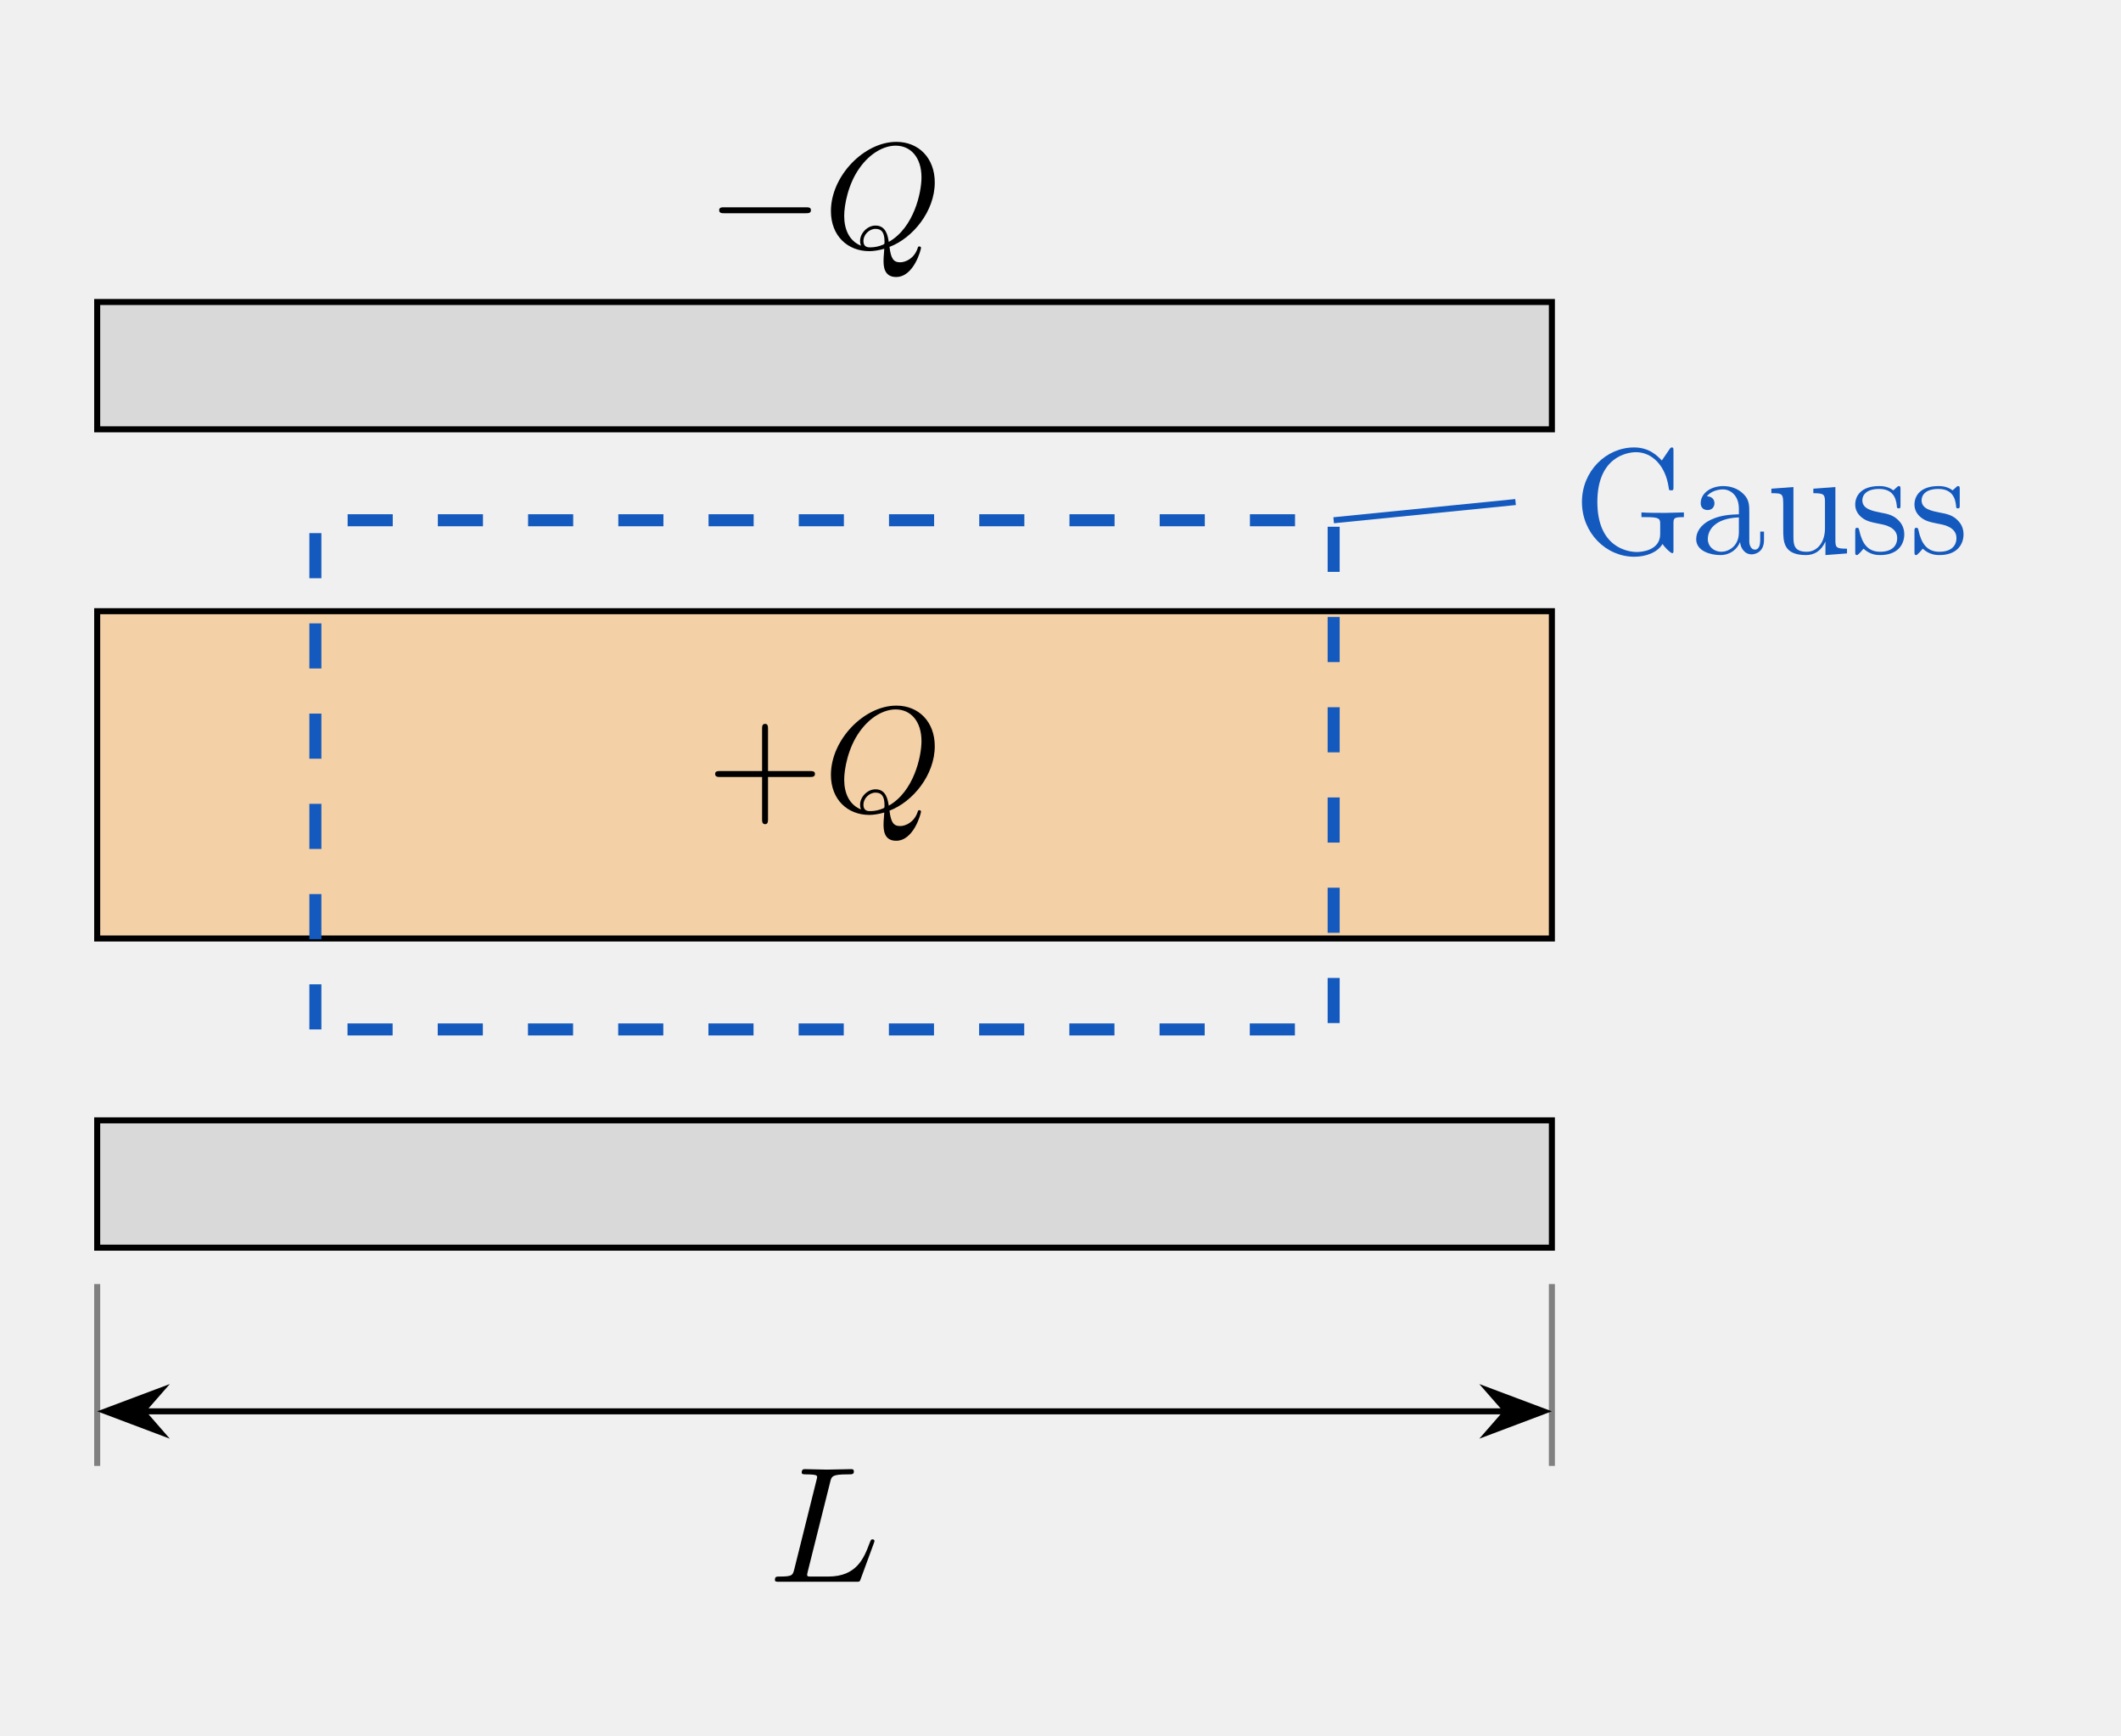
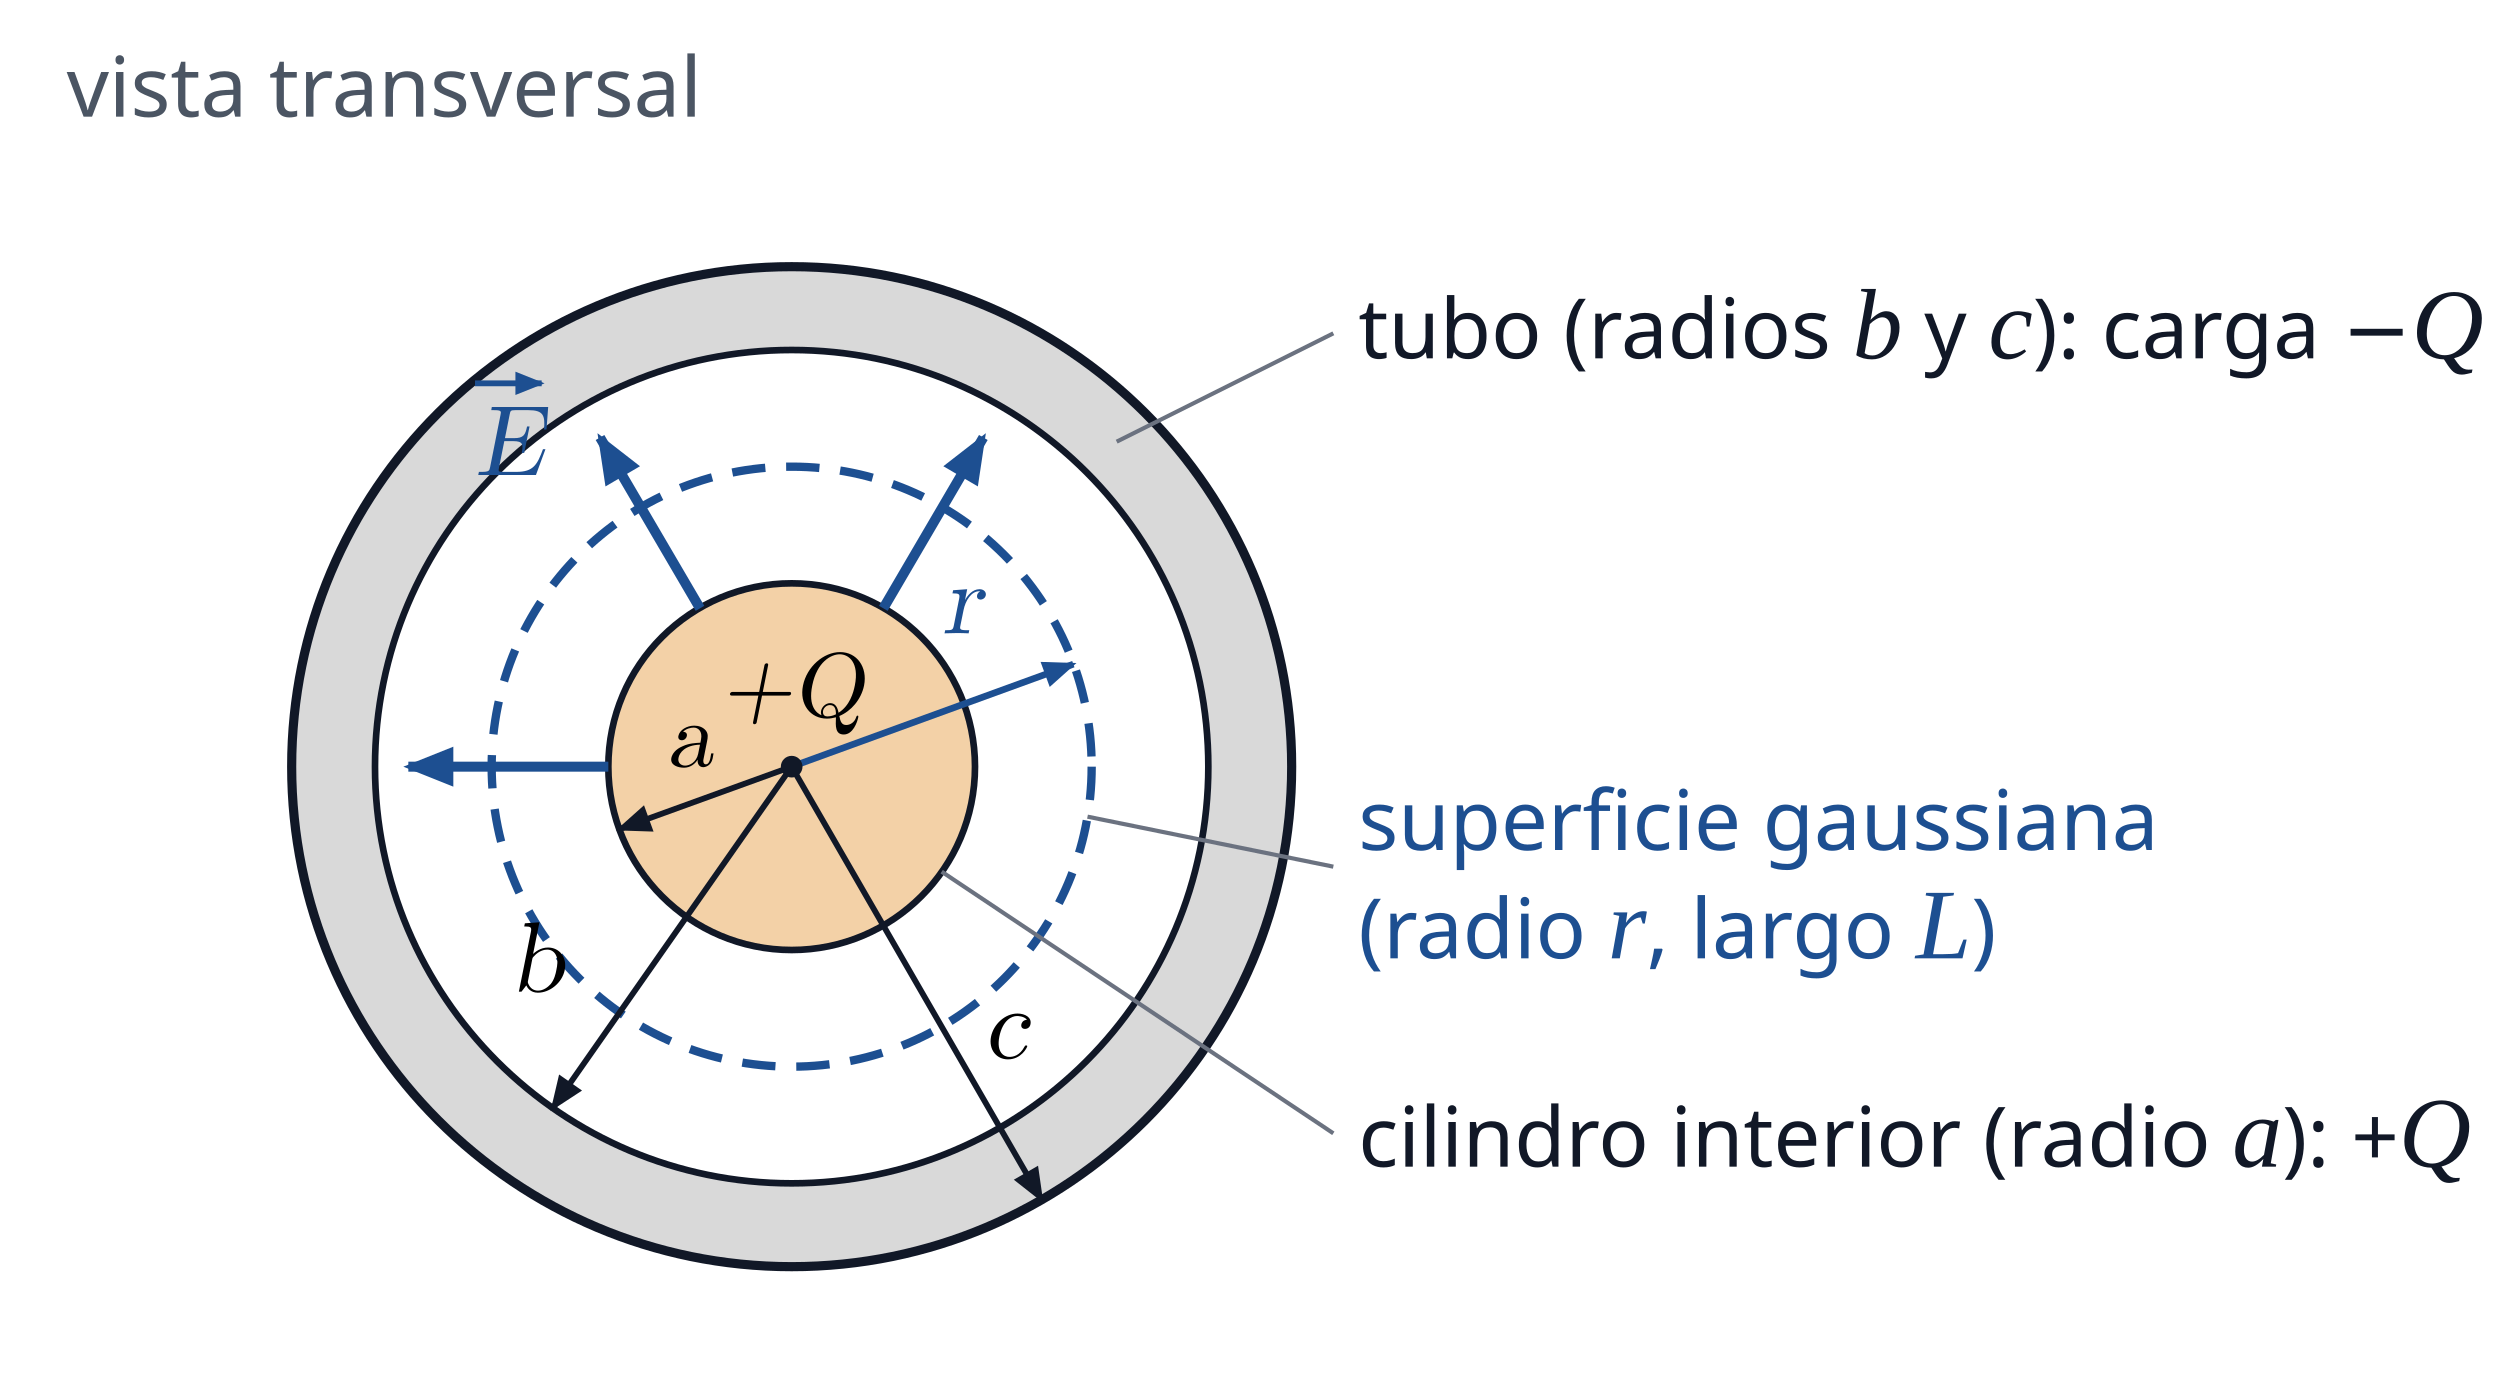
- <svg xmlns="http://www.w3.org/2000/svg" xmlns:xlink="http://www.w3.org/1999/xlink" width="139.79" height="114.4" viewBox="0 0 139.79 114.4">
+ <svg xmlns="http://www.w3.org/2000/svg" width="405" height="222.75" viewBox="0 0 300 165" font-family="'Latin Modern Math','Cambria Math','Times New Roman',serif" font-size="12">
  <defs>
-     <g>
-       <g id="glyph-0-0">
-         <path d="M 4.047 -2.281 L 6.812 -2.281 C 6.953 -2.281 7.141 -2.281 7.141 -2.484 C 7.141 -2.672 6.953 -2.672 6.812 -2.672 L 4.047 -2.672 L 4.047 -5.453 C 4.047 -5.594 4.047 -5.781 3.859 -5.781 C 3.656 -5.781 3.656 -5.594 3.656 -5.453 L 3.656 -2.672 L 0.875 -2.672 C 0.75 -2.672 0.562 -2.672 0.562 -2.484 C 0.562 -2.281 0.75 -2.281 0.875 -2.281 L 3.656 -2.281 L 3.656 0.5 C 3.656 0.641 3.656 0.828 3.859 0.828 C 4.047 0.828 4.047 0.641 4.047 0.5 Z M 4.047 -2.281 " />
-       </g>
-       <g id="glyph-1-0">
-         <path d="M 4.344 -0.062 C 5.875 -0.641 7.328 -2.406 7.328 -4.312 C 7.328 -5.906 6.281 -6.984 4.797 -6.984 C 2.672 -6.984 0.484 -4.734 0.484 -2.422 C 0.484 -0.781 1.594 0.219 3.016 0.219 C 3.266 0.219 3.609 0.172 4 0.062 C 3.953 0.688 3.953 0.703 3.953 0.828 C 3.953 1.156 3.953 1.922 4.781 1.922 C 5.953 1.922 6.422 0.109 6.422 0 C 6.422 -0.062 6.359 -0.094 6.312 -0.094 C 6.234 -0.094 6.219 -0.047 6.203 0.016 C 5.969 0.719 5.391 0.953 5.047 0.953 C 4.594 0.953 4.438 0.688 4.344 -0.062 Z M 2.469 -0.141 C 1.688 -0.453 1.359 -1.219 1.359 -2.109 C 1.359 -2.797 1.609 -4.203 2.375 -5.266 C 3.094 -6.281 4.016 -6.734 4.75 -6.734 C 5.734 -6.734 6.453 -5.969 6.453 -4.641 C 6.453 -3.641 5.953 -1.328 4.297 -0.391 C 4.234 -0.75 4.141 -1.469 3.422 -1.469 C 2.891 -1.469 2.406 -0.969 2.406 -0.453 C 2.406 -0.25 2.469 -0.156 2.469 -0.141 Z M 3.078 -0.031 C 2.938 -0.031 2.625 -0.031 2.625 -0.453 C 2.625 -0.859 3 -1.25 3.422 -1.25 C 3.828 -1.25 4.016 -1.016 4.016 -0.406 C 4.016 -0.25 4.016 -0.25 3.906 -0.203 C 3.656 -0.094 3.359 -0.031 3.078 -0.031 Z M 3.078 -0.031 " />
-       </g>
-       <g id="glyph-2-0">
-         <path d="M 6.531 -2.281 C 6.703 -2.281 6.875 -2.281 6.875 -2.484 C 6.875 -2.672 6.703 -2.672 6.531 -2.672 L 1.172 -2.672 C 1 -2.672 0.828 -2.672 0.828 -2.484 C 0.828 -2.281 1 -2.281 1.172 -2.281 Z M 6.531 -2.281 " />
-       </g>
-       <g id="glyph-3-0">
-         <path d="M 4.062 -6.562 C 4.156 -6.953 4.188 -7.078 5.219 -7.078 C 5.531 -7.078 5.625 -7.078 5.625 -7.281 C 5.625 -7.422 5.5 -7.422 5.453 -7.422 C 5.094 -7.422 4.203 -7.391 3.844 -7.391 C 3.516 -7.391 2.719 -7.422 2.406 -7.422 C 2.328 -7.422 2.188 -7.422 2.188 -7.203 C 2.188 -7.078 2.297 -7.078 2.5 -7.078 C 2.516 -7.078 2.719 -7.078 2.906 -7.062 C 3.109 -7.031 3.203 -7.031 3.203 -6.891 C 3.203 -6.844 3.188 -6.812 3.156 -6.672 L 1.703 -0.844 C 1.594 -0.422 1.578 -0.344 0.719 -0.344 C 0.531 -0.344 0.422 -0.344 0.422 -0.125 C 0.422 0 0.516 0 0.719 0 L 5.75 0 C 6 0 6.016 0 6.078 -0.188 L 6.938 -2.531 C 6.984 -2.656 6.984 -2.672 6.984 -2.688 C 6.984 -2.719 6.953 -2.797 6.859 -2.797 C 6.75 -2.797 6.75 -2.75 6.672 -2.578 C 6.297 -1.578 5.828 -0.344 3.938 -0.344 L 2.922 -0.344 C 2.766 -0.344 2.75 -0.344 2.688 -0.344 C 2.578 -0.359 2.547 -0.375 2.547 -0.453 C 2.547 -0.484 2.547 -0.516 2.594 -0.703 Z M 4.062 -6.562 " />
-       </g>
-       <g id="glyph-4-0">
-         <path d="M 7.281 -2.391 L 7.281 -2.703 L 6.078 -2.672 C 5.672 -2.672 4.828 -2.672 4.484 -2.703 L 4.484 -2.391 L 4.797 -2.391 C 5.688 -2.391 5.719 -2.281 5.719 -1.922 L 5.719 -1.281 C 5.719 -0.172 4.453 -0.094 4.188 -0.094 C 3.531 -0.094 1.578 -0.438 1.578 -3.391 C 1.578 -6.344 3.531 -6.672 4.125 -6.672 C 5.188 -6.672 6.078 -5.781 6.281 -4.328 C 6.297 -4.188 6.297 -4.156 6.438 -4.156 C 6.594 -4.156 6.594 -4.188 6.594 -4.391 L 6.594 -6.75 C 6.594 -6.922 6.594 -6.984 6.484 -6.984 C 6.453 -6.984 6.406 -6.984 6.328 -6.859 L 5.828 -6.125 C 5.516 -6.453 4.984 -6.984 4 -6.984 C 2.156 -6.984 0.562 -5.422 0.562 -3.391 C 0.562 -1.359 2.141 0.219 4.016 0.219 C 4.75 0.219 5.531 -0.047 5.875 -0.625 C 6 -0.406 6.406 -0.016 6.516 -0.016 C 6.594 -0.016 6.594 -0.094 6.594 -0.234 L 6.594 -1.969 C 6.594 -2.344 6.641 -2.391 7.281 -2.391 Z M 7.281 -2.391 " />
-       </g>
-       <g id="glyph-4-1">
-         <path d="M 4.781 -0.875 L 4.781 -1.438 L 4.531 -1.438 L 4.531 -0.875 C 4.531 -0.312 4.297 -0.25 4.188 -0.25 C 3.859 -0.25 3.812 -0.688 3.812 -0.75 L 3.812 -2.719 C 3.812 -3.141 3.812 -3.531 3.453 -3.891 C 3.078 -4.281 2.578 -4.438 2.094 -4.438 C 1.281 -4.438 0.609 -3.969 0.609 -3.312 C 0.609 -3.016 0.797 -2.859 1.062 -2.859 C 1.344 -2.859 1.516 -3.047 1.516 -3.312 C 1.516 -3.422 1.469 -3.75 1.016 -3.766 C 1.281 -4.109 1.766 -4.219 2.078 -4.219 C 2.562 -4.219 3.125 -3.828 3.125 -2.953 L 3.125 -2.578 C 2.625 -2.562 1.938 -2.531 1.312 -2.234 C 0.562 -1.891 0.312 -1.375 0.312 -0.938 C 0.312 -0.141 1.281 0.109 1.906 0.109 C 2.562 0.109 3.016 -0.281 3.203 -0.75 C 3.234 -0.359 3.5 0.062 3.969 0.062 C 4.188 0.062 4.781 -0.078 4.781 -0.875 Z M 3.125 -1.391 C 3.125 -0.453 2.422 -0.109 1.969 -0.109 C 1.484 -0.109 1.078 -0.453 1.078 -0.953 C 1.078 -1.5 1.5 -2.312 3.125 -2.375 Z M 3.125 -1.391 " />
-       </g>
-       <g id="glyph-4-2">
-         <path d="M 5.297 0 L 5.297 -0.312 C 4.609 -0.312 4.531 -0.375 4.531 -0.859 L 4.531 -4.375 L 3.078 -4.266 L 3.078 -3.969 C 3.766 -3.969 3.844 -3.891 3.844 -3.406 L 3.844 -1.641 C 3.844 -0.781 3.375 -0.109 2.641 -0.109 C 1.812 -0.109 1.766 -0.578 1.766 -1.094 L 1.766 -4.375 L 0.312 -4.266 L 0.312 -3.969 C 1.094 -3.969 1.094 -3.938 1.094 -3.047 L 1.094 -1.562 C 1.094 -0.797 1.094 0.109 2.594 0.109 C 3.156 0.109 3.594 -0.172 3.875 -0.781 L 3.875 0.109 Z M 5.297 0 " />
-       </g>
-       <g id="glyph-4-3">
-         <path d="M 3.562 -1.266 C 3.562 -1.797 3.266 -2.094 3.156 -2.203 C 2.828 -2.531 2.438 -2.609 2.016 -2.688 C 1.469 -2.797 0.797 -2.922 0.797 -3.5 C 0.797 -3.844 1.062 -4.25 1.906 -4.25 C 3 -4.25 3.047 -3.359 3.078 -3.047 C 3.078 -2.969 3.188 -2.969 3.188 -2.969 C 3.312 -2.969 3.312 -3.016 3.312 -3.203 L 3.312 -4.203 C 3.312 -4.375 3.312 -4.438 3.203 -4.438 C 3.156 -4.438 3.141 -4.438 3.016 -4.312 C 2.984 -4.281 2.875 -4.188 2.844 -4.156 C 2.469 -4.438 2.062 -4.438 1.906 -4.438 C 0.703 -4.438 0.328 -3.781 0.328 -3.219 C 0.328 -2.875 0.484 -2.594 0.75 -2.375 C 1.062 -2.125 1.344 -2.062 2.062 -1.922 C 2.281 -1.875 3.094 -1.719 3.094 -1.016 C 3.094 -0.5 2.75 -0.109 1.969 -0.109 C 1.141 -0.109 0.781 -0.672 0.594 -1.516 C 0.562 -1.641 0.562 -1.688 0.453 -1.688 C 0.328 -1.688 0.328 -1.609 0.328 -1.438 L 0.328 -0.125 C 0.328 0.047 0.328 0.109 0.438 0.109 C 0.484 0.109 0.5 0.094 0.688 -0.094 C 0.703 -0.109 0.703 -0.125 0.875 -0.312 C 1.312 0.094 1.766 0.109 1.969 0.109 C 3.109 0.109 3.562 -0.562 3.562 -1.266 Z M 3.562 -1.266 " />
-       </g>
-     </g>
+     <marker id="f8b" viewBox="0 0 10 10" refX="9" refY="5" markerWidth="6" markerHeight="6" orient="auto-start-reverse">
+       <path d="M0,1 L10,5 L0,9 z" fill="#111827" />
+     </marker>
+     <marker id="f8c" viewBox="0 0 10 10" refX="9" refY="5" markerWidth="5" markerHeight="5" orient="auto-start-reverse">
+       <path d="M0,1 L10,5 L0,9 z" fill="#1d4f91" />
+     </marker>
  </defs>
-   <path fill-rule="nonzero" fill="rgb(84.999%, 84.999%, 84.999%)" fill-opacity="1" d="M 6.406 28.293 L 6.406 19.902 L 102.281 19.902 L 102.281 28.293 Z M 6.406 28.293 " />
-   <path fill-rule="nonzero" fill="rgb(84.999%, 84.999%, 84.999%)" fill-opacity="1" d="M 6.406 82.223 L 6.406 73.832 L 102.281 73.832 L 102.281 82.223 Z M 6.406 82.223 " />
-   <path fill="none" stroke-width="0.399" stroke-linecap="butt" stroke-linejoin="miter" stroke="rgb(0%, 0%, 0%)" stroke-opacity="1" stroke-miterlimit="10" d="M 0.001 22.89 L 0.001 31.324 L 96.379 31.324 L 96.379 22.89 Z M 0.001 22.89 " transform="matrix(0.994783, 0, 0, -0.994783, 6.40499, 51.06319)" />
-   <path fill="none" stroke-width="0.399" stroke-linecap="butt" stroke-linejoin="miter" stroke="rgb(0%, 0%, 0%)" stroke-opacity="1" stroke-miterlimit="10" d="M 0.001 -31.323 L 0.001 -22.888 L 96.379 -22.888 L 96.379 -31.323 Z M 0.001 -31.323 " transform="matrix(0.994783, 0, 0, -0.994783, 6.40499, 51.06319)" />
-   <path fill-rule="nonzero" fill="rgb(95.2%, 81.499%, 64.999%)" fill-opacity="1" stroke-width="0.399" stroke-linecap="butt" stroke-linejoin="miter" stroke="rgb(0%, 0%, 0%)" stroke-opacity="1" stroke-miterlimit="10" d="M 0.001 -10.841 L 0.001 10.842 L 96.379 10.842 L 96.379 -10.841 Z M 0.001 -10.841 " transform="matrix(0.994783, 0, 0, -0.994783, 6.40499, 51.06319)" />
-   <path fill="none" stroke-width="0.797" stroke-linecap="butt" stroke-linejoin="miter" stroke="rgb(7.799%, 35.3%, 74.5%)" stroke-opacity="1" stroke-dasharray="2.989 2.989" stroke-miterlimit="10" d="M 14.456 -16.865 L 14.456 16.866 L 81.921 16.866 L 81.921 -16.865 Z M 14.456 -16.865 " transform="matrix(0.994783, 0, 0, -0.994783, 6.40499, 51.06319)" />
-   <g fill="rgb(0%, 0%, 0%)" fill-opacity="1">
-     <use xlink:href="#glyph-0-0" x="46.571" y="53.485" />
+   <rect width="300" height="165" fill="#ffffff" />
+   <text x="8" y="14" font-family="system-ui,'Segoe UI',sans-serif" font-size="10" fill="#4b5563">vista transversal</text>
+   <circle cx="95" cy="92" r="60" fill="#d9d9d9" stroke="#111827" stroke-width="1.1" />
+   <circle cx="95" cy="92" r="50" fill="#ffffff" stroke="#111827" stroke-width="0.8" />
+   <circle cx="95" cy="92" r="36" fill="none" stroke="#1d4f91" stroke-width="1" stroke-dasharray="4 2.5" />
+   <circle cx="95" cy="92" r="22" fill="#f3d1a7" stroke="#111827" stroke-width="0.8" />
+   <g stroke="#1d4f91" stroke-width="1.2" marker-end="url(#f8c)">
+     <line x1="84" y1="73" x2="72" y2="52.5" />
+     <line x1="106" y1="73" x2="118" y2="52.5" />
+     <line x1="73" y1="92" x2="49" y2="92" />
  </g>
-   <g fill="rgb(0%, 0%, 0%)" fill-opacity="1">
-     <use xlink:href="#glyph-1-0" x="54.28" y="53.485" />
+   <text x="57" y="57" fill="#1d4f91" font-style="italic">E</text>
+   <line x1="57" y1="46" x2="65" y2="46" stroke="#1d4f91" stroke-width="0.7" marker-end="url(#f8c)" />
+   <g stroke="#111827" stroke-width="0.7" marker-end="url(#f8b)">
+     <line x1="95" y1="92" x2="66.3" y2="133" />
+     <line x1="95" y1="92" x2="125" y2="144" />
+     <line x1="95" y1="92" x2="74.3" y2="99.5" />
  </g>
-   <g fill="rgb(0%, 0%, 0%)" fill-opacity="1">
-     <use xlink:href="#glyph-2-0" x="46.571" y="16.333" />
-   </g>
-   <g fill="rgb(0%, 0%, 0%)" fill-opacity="1">
-     <use xlink:href="#glyph-1-0" x="54.28" y="16.333" />
-   </g>
-   <path fill="none" stroke-width="0.399" stroke-linecap="butt" stroke-linejoin="miter" stroke="rgb(50%, 50%, 50%)" stroke-opacity="1" stroke-miterlimit="10" d="M 0.001 -33.734 L 0.001 -45.781 " transform="matrix(0.994783, 0, 0, -0.994783, 6.40499, 51.06319)" />
-   <path fill="none" stroke-width="0.399" stroke-linecap="butt" stroke-linejoin="miter" stroke="rgb(50%, 50%, 50%)" stroke-opacity="1" stroke-miterlimit="10" d="M 96.379 -33.734 L 96.379 -45.781 " transform="matrix(0.994783, 0, 0, -0.994783, 6.40499, 51.06319)" />
-   <path fill="none" stroke-width="0.399" stroke-linecap="butt" stroke-linejoin="miter" stroke="rgb(0%, 0%, 0%)" stroke-opacity="1" stroke-miterlimit="10" d="M 3.064 -42.165 L 93.316 -42.165 " transform="matrix(0.994783, 0, 0, -0.994783, 6.40499, 51.06319)" />
-   <path fill-rule="nonzero" fill="rgb(0%, 0%, 0%)" fill-opacity="1" stroke-width="0.399" stroke-linecap="butt" stroke-linejoin="miter" stroke="rgb(0%, 0%, 0%)" stroke-opacity="1" stroke-miterlimit="10" d="M 4.215 -0.002 L 0.642 1.345 L 1.816 -0.002 L 0.642 -1.344 Z M 4.215 -0.002 " transform="matrix(-0.994783, 0, 0, 0.994783, 11.16213, 93.00936)" />
-   <path fill-rule="nonzero" fill="rgb(0%, 0%, 0%)" fill-opacity="1" stroke-width="0.399" stroke-linecap="butt" stroke-linejoin="miter" stroke="rgb(0%, 0%, 0%)" stroke-opacity="1" stroke-miterlimit="10" d="M 4.216 0.002 L 0.643 1.344 L 1.817 0.002 L 0.643 -1.345 Z M 4.216 0.002 " transform="matrix(0.994783, 0, 0, -0.994783, 97.52482, 93.00936)" />
-   <g fill="rgb(0%, 0%, 0%)" fill-opacity="1">
-     <use xlink:href="#glyph-3-0" x="50.651" y="104.24" />
-   </g>
-   <path fill="none" stroke-width="0.399" stroke-linecap="butt" stroke-linejoin="miter" stroke="rgb(7.799%, 35.3%, 74.5%)" stroke-opacity="1" stroke-miterlimit="10" d="M 81.921 16.866 L 93.972 18.072 " transform="matrix(0.994783, 0, 0, -0.994783, 6.40499, 51.06319)" />
-   <g fill="rgb(7.799%, 35.3%, 74.5%)" fill-opacity="1">
-     <use xlink:href="#glyph-4-0" x="103.7" y="36.471" />
-     <use xlink:href="#glyph-4-1" x="111.48" y="36.471" />
-     <use xlink:href="#glyph-4-2" x="116.435" y="36.471" />
-     <use xlink:href="#glyph-4-3" x="121.945" y="36.471" />
-     <use xlink:href="#glyph-4-3" x="125.85" y="36.471" />
-   </g>
+   <line x1="95" y1="92" x2="128.8" y2="79.7" stroke="#1d4f91" stroke-width="0.8" marker-end="url(#f8c)" />
+   <circle cx="95" cy="92" r="1.3" fill="#111827" />
+   <text x="95" y="86" text-anchor="middle" font-style="italic" font-size="11">+Q</text>
+   <text x="113" y="76" fill="#1d4f91" font-style="italic">r</text>
+   <text x="61" y="119" font-style="italic">b</text>
+   <text x="118" y="127" font-style="italic">c</text>
+   <text x="80" y="92" font-style="italic" font-size="11">a</text>
+   <line x1="134" y1="53" x2="160" y2="40" stroke="#6b7280" stroke-width="0.5" />
+   <text x="163" y="43" font-family="system-ui,'Segoe UI',sans-serif" font-size="10" fill="#111827">tubo (radios <tspan font-family="'Times New Roman',serif" font-style="italic" font-size="12">b</tspan> y <tspan font-family="'Times New Roman',serif" font-style="italic" font-size="12">c</tspan>): carga −<tspan font-family="'Times New Roman',serif" font-style="italic" font-size="12">Q</tspan>
+   </text>
+   <line x1="130.5" y1="98" x2="160" y2="104" stroke="#6b7280" stroke-width="0.5" />
+   <text x="163" y="102" font-family="system-ui,'Segoe UI',sans-serif" font-size="10" fill="#1d4f91">superficie gaussiana</text>
+   <text x="163" y="115" font-family="system-ui,'Segoe UI',sans-serif" font-size="10" fill="#1d4f91">(radio <tspan font-family="'Times New Roman',serif" font-style="italic" font-size="12">r</tspan>, largo <tspan font-family="'Times New Roman',serif" font-style="italic" font-size="12">L</tspan>)</text>
+   <text x="163" y="140" font-family="system-ui,'Segoe UI',sans-serif" font-size="10" fill="#111827">cilindro interior (radio <tspan font-family="'Times New Roman',serif" font-style="italic" font-size="12">a</tspan>): +<tspan font-family="'Times New Roman',serif" font-style="italic" font-size="12">Q</tspan>
+   </text>
+   <line x1="113" y1="104.6" x2="160" y2="136" stroke="#6b7280" stroke-width="0.5" />
</svg>
